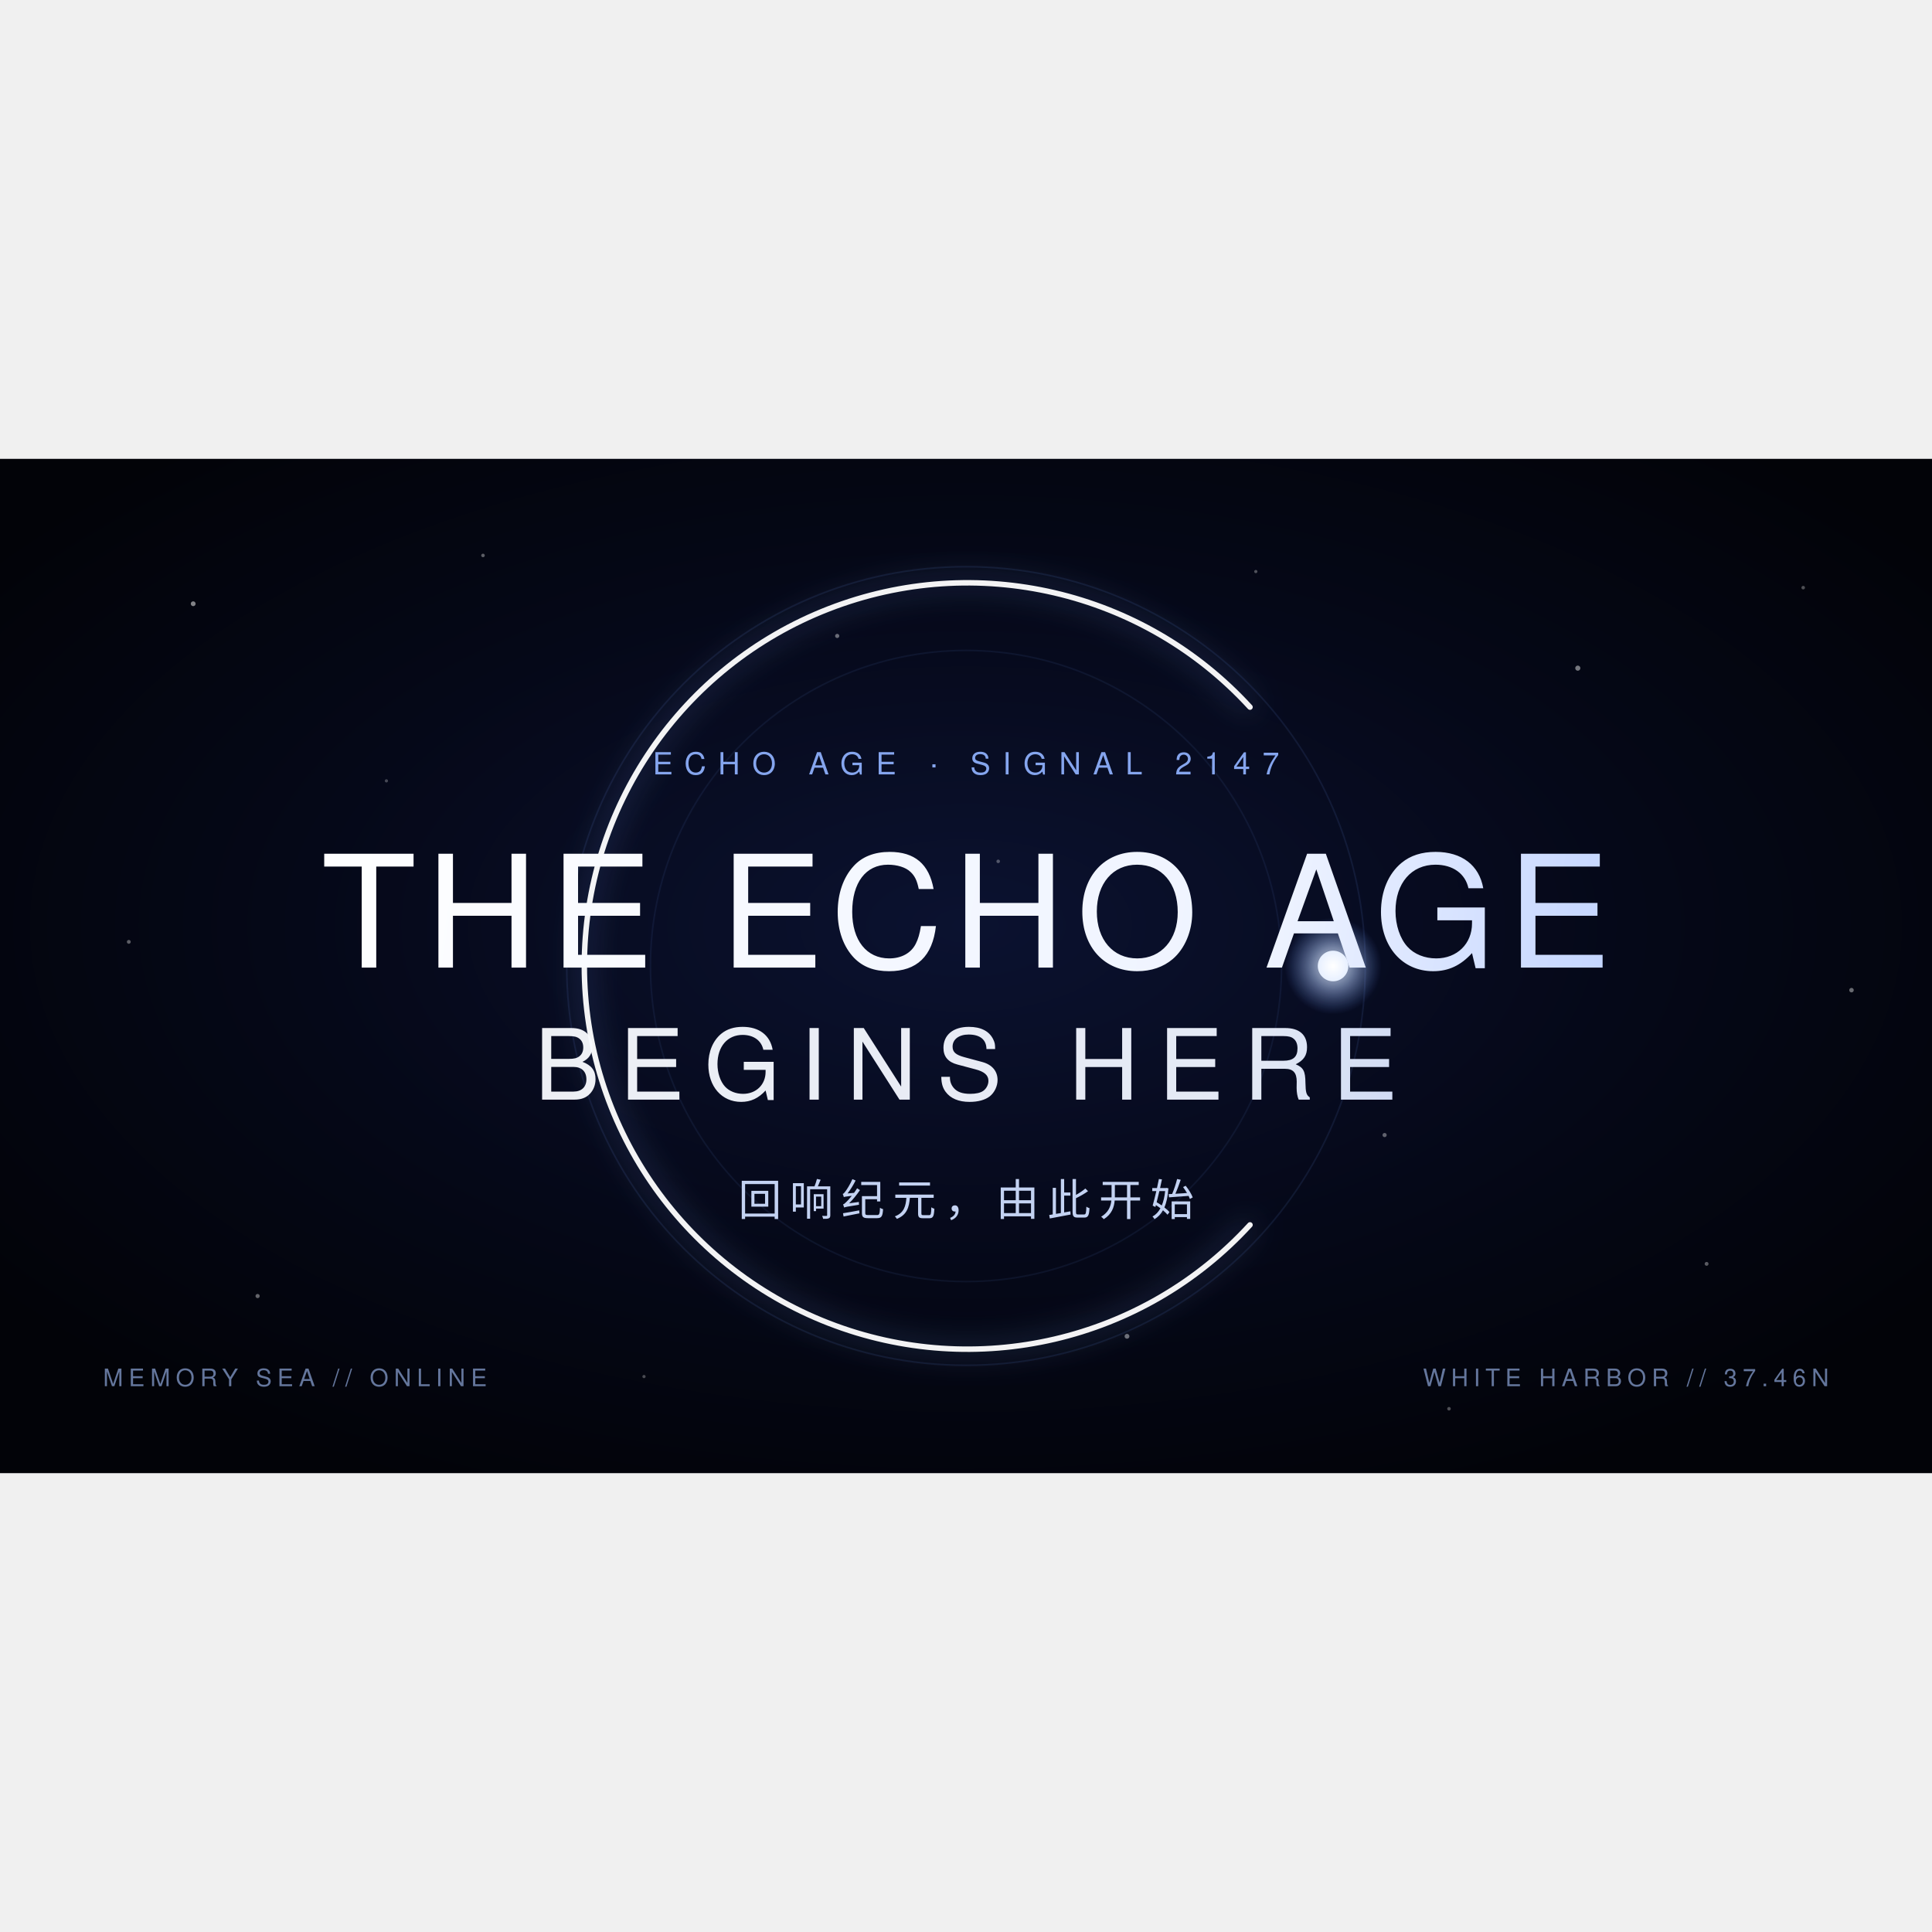
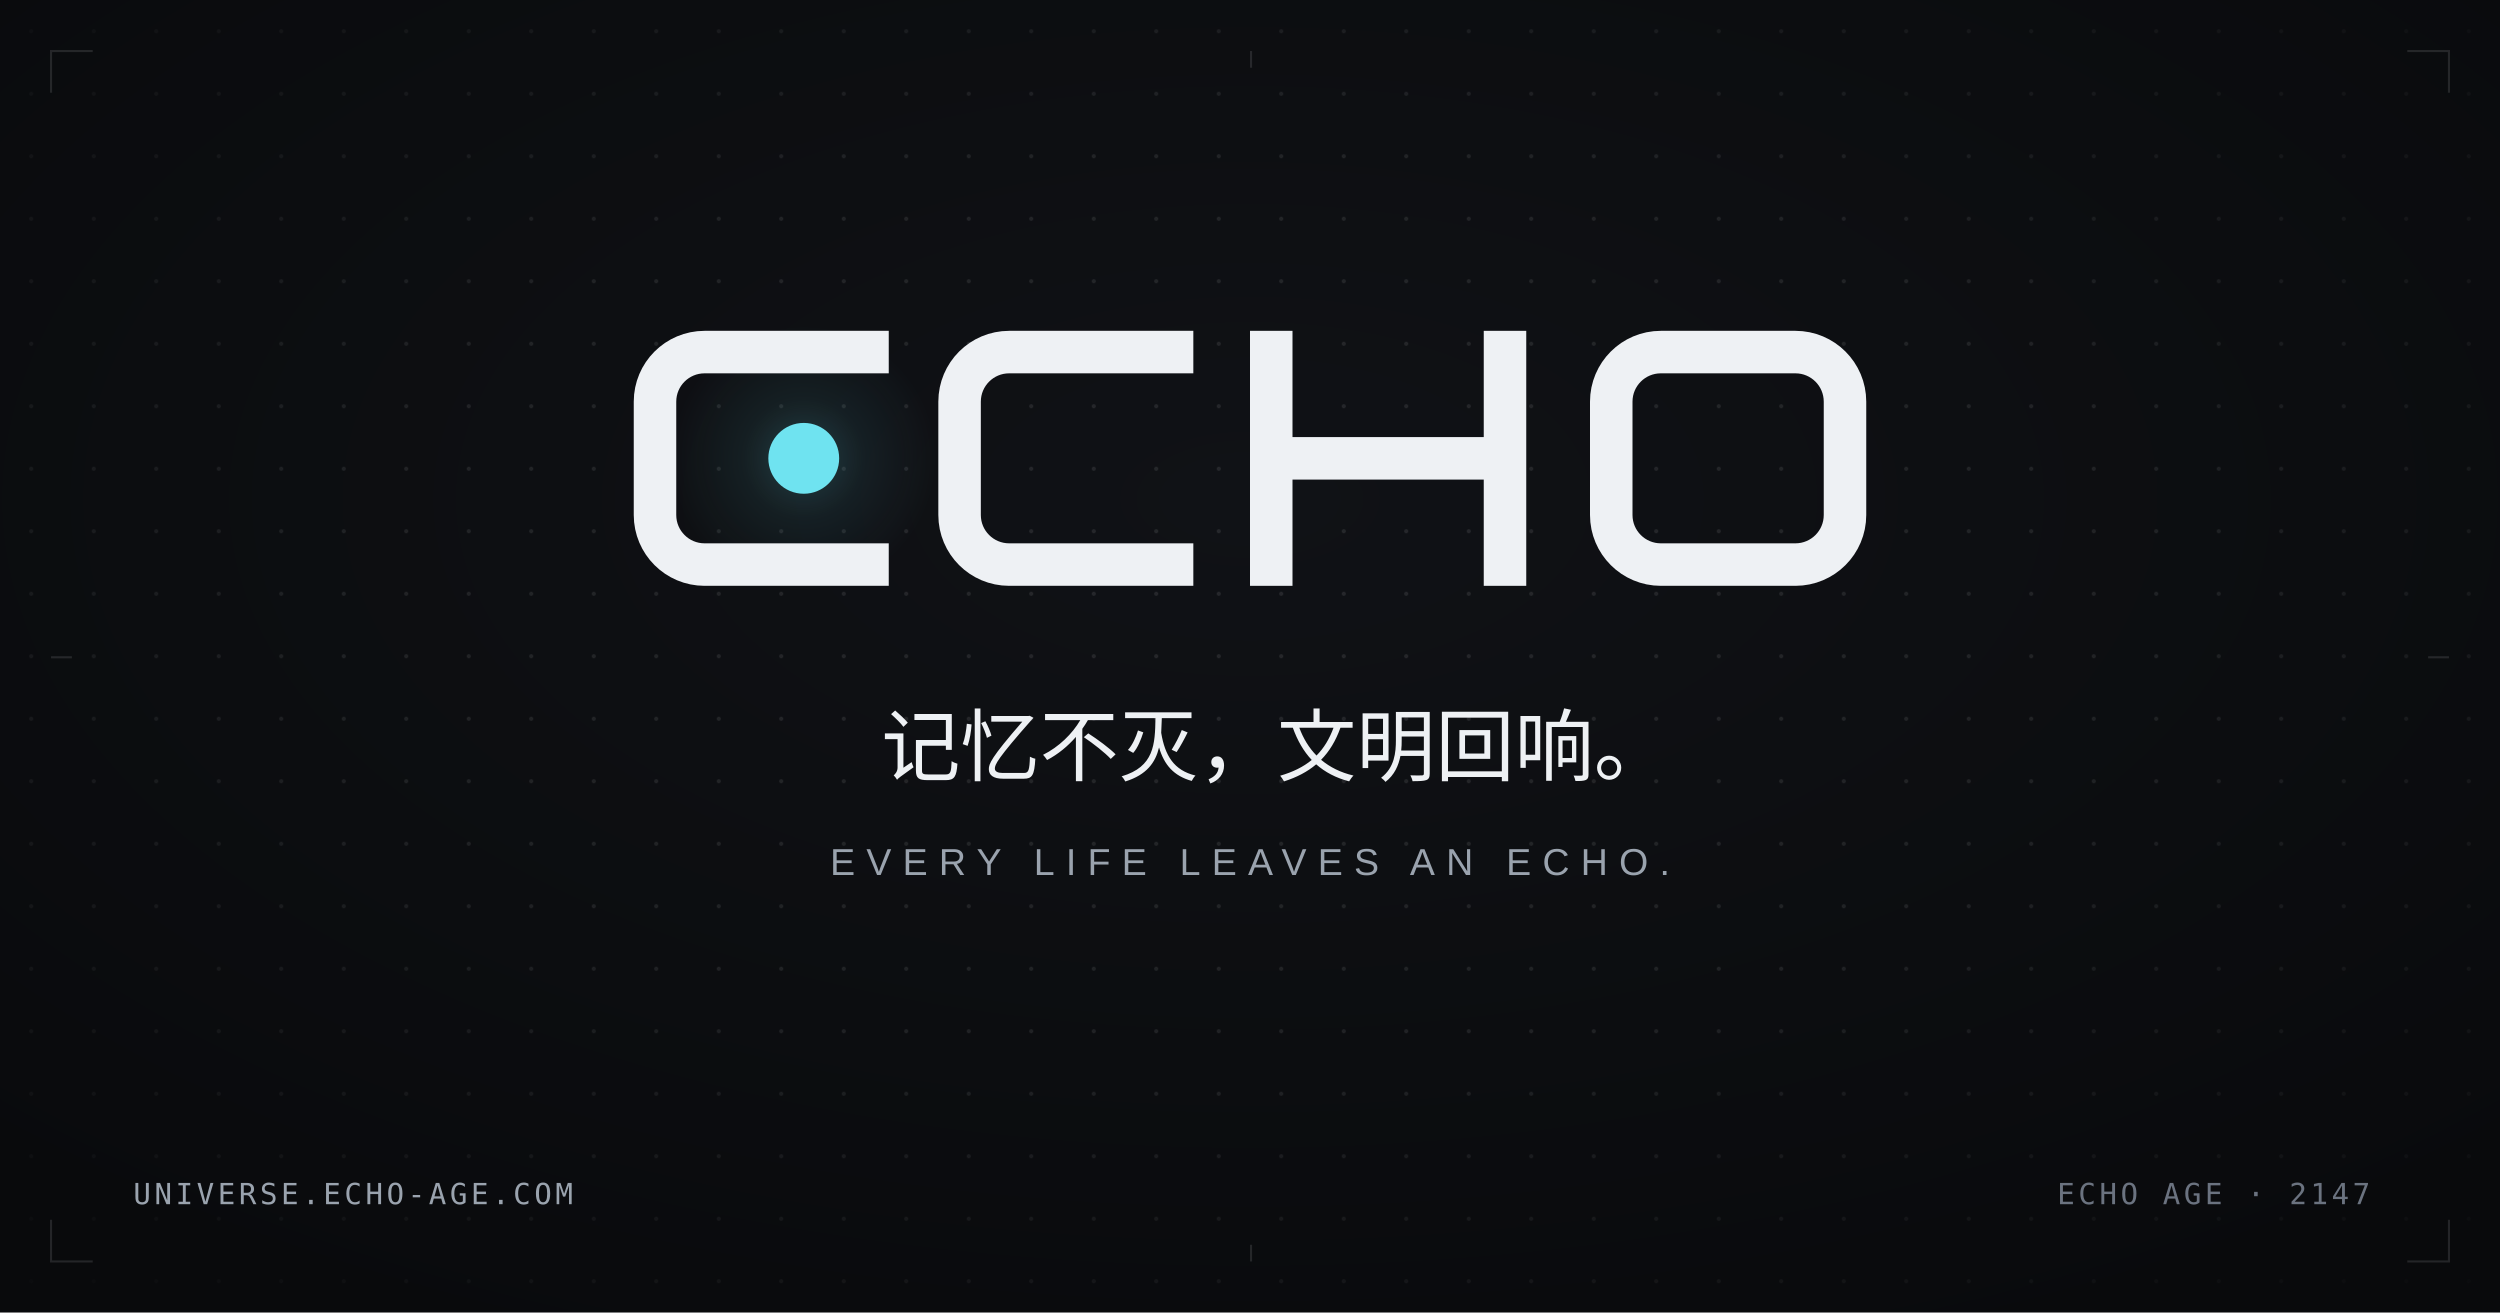
- <svg xmlns="http://www.w3.org/2000/svg" width="1200" height="1200" viewBox="0 -285 1200 1200">
+ <svg xmlns="http://www.w3.org/2000/svg" width="1200" height="630" viewBox="0 0 1200 630">
  <defs>
-     <radialGradient id="bg" cx="50%" cy="46%" r="62%">
-       <stop offset="0" stop-color="#0b1230" />
-       <stop offset="0.55" stop-color="#050818" />
-       <stop offset="1" stop-color="#020308" />
+     <radialGradient id="ground" cx="50%" cy="38%" r="72%">
+       <stop offset="0" stop-color="#101216" />
+       <stop offset="1" stop-color="#090A0C" />
    </radialGradient>
-     <linearGradient id="ring" x1="360" y1="150" x2="840" y2="500" gradientUnits="userSpaceOnUse">
-       <stop offset="0" stop-color="#ffffff" stop-opacity="0.95" />
-       <stop offset="0.5" stop-color="#cfe0ff" stop-opacity="0.7" />
-       <stop offset="1" stop-color="#6f9cff" stop-opacity="0.45" />
-     </linearGradient>
-     <linearGradient id="word" x1="150" y1="250" x2="1050" y2="400" gradientUnits="userSpaceOnUse">
-       <stop offset="0" stop-color="#ffffff" />
-       <stop offset="0.7" stop-color="#eef3ff" />
-       <stop offset="1" stop-color="#b7ccff" />
-     </linearGradient>
-     <radialGradient id="core" cx="50%" cy="50%" r="50%">
-       <stop offset="0" stop-color="#ffffff" />
-       <stop offset="0.35" stop-color="#cfe0ff" />
-       <stop offset="1" stop-color="#6f9cff" stop-opacity="0" />
+     <pattern id="grid" width="30" height="30" patternUnits="userSpaceOnUse">
+       <circle cx="15" cy="15" r="1" fill="#EEF1F4" />
+     </pattern>
+     <radialGradient id="grid-fade" cx="50%" cy="46%" r="70%">
+       <stop offset="0" stop-color="#FFFFFF" stop-opacity="1" />
+       <stop offset="0.5" stop-color="#FFFFFF" stop-opacity="0.9" />
+       <stop offset="1" stop-color="#FFFFFF" stop-opacity="0.1" />
    </radialGradient>
-     <filter id="glow" x="-50%" y="-50%" width="200%" height="200%">
-       <feGaussianBlur stdDeviation="9" result="b" />
-       <feFlood flood-color="#78a8ff" flood-opacity="0.5" result="c" />
-       <feComposite in="c" in2="b" operator="in" result="h" />
-       <feMerge>
-         <feMergeNode in="h" />
-         <feMergeNode in="SourceGraphic" />
-       </feMerge>
-     </filter>
+     <mask id="grid-mask" maskUnits="userSpaceOnUse" x="0" y="0" width="1200" height="630">
+       <rect width="1200" height="630" fill="url(#grid-fade)" />
+     </mask>
+     <radialGradient id="core-halo" cx="50%" cy="50%" r="50%">
+       <stop offset="0" stop-color="#6FE3F0" stop-opacity="0.22" />
+       <stop offset="0.45" stop-color="#6FE3F0" stop-opacity="0.07" />
+       <stop offset="1" stop-color="#6FE3F0" stop-opacity="0" />
+     </radialGradient>
  </defs>
-   <rect width="1200" height="630" fill="url(#bg)" />
-   <g fill="#ffffff">
-     <circle cx="120" cy="90" r="1.5" opacity="0.5" />
-     <circle cx="300" cy="60" r="1.1" opacity="0.35" />
-     <circle cx="520" cy="110" r="1.3" opacity="0.4" />
-     <circle cx="780" cy="70" r="1" opacity="0.3" />
-     <circle cx="980" cy="130" r="1.6" opacity="0.45" />
-     <circle cx="1120" cy="80" r="1.1" opacity="0.3" />
-     <circle cx="80" cy="300" r="1.2" opacity="0.35" />
-     <circle cx="1150" cy="330" r="1.4" opacity="0.4" />
-     <circle cx="160" cy="520" r="1.3" opacity="0.38" />
-     <circle cx="400" cy="570" r="1" opacity="0.28" />
-     <circle cx="700" cy="545" r="1.5" opacity="0.42" />
-     <circle cx="900" cy="590" r="1.1" opacity="0.3" />
-     <circle cx="1060" cy="500" r="1.2" opacity="0.34" />
-     <circle cx="240" cy="200" r="1" opacity="0.26" />
-     <circle cx="620" cy="250" r="1.1" opacity="0.3" />
-     <circle cx="860" cy="420" r="1.3" opacity="0.36" />
+   <rect width="1200" height="630" fill="url(#ground)" />
+   <rect width="1200" height="630" fill="url(#grid)" opacity="0.1" mask="url(#grid-mask)" />
+   <g fill="none" stroke="#EEF1F4" stroke-width="1" opacity="0.12">
+     <path d="M24.5 44.5v-20h20M1155.5 24.5h20v20M1175.5 585.5v20h-20M44.5 605.5h-20v-20" />
+     <path d="M24.5 315.5h10M1165.5 315.5h10M600.5 24.5v8M600.5 597.5v8" />
  </g>
-   <g transform="translate(600 315)">
-     <circle r="248" fill="none" stroke="#4c6bb0" stroke-width="1" opacity="0.16" />
-     <circle r="196" fill="none" stroke="#4c6bb0" stroke-width="1" opacity="0.12" />
-     <g filter="url(#glow)">
-       <path d="M 176.4 -160.8 A 238 238 0 1 0 176.4 160.8" fill="none" stroke="url(#ring)" stroke-width="3.4" stroke-linecap="round" />
-       <circle cx="228" cy="0" r="9.5" fill="#ffffff" />
+   <circle cx="385.8" cy="220" r="64" fill="url(#core-halo)" />
+   <g transform="translate(256.6 111.2) scale(3.4)">
+     <g fill="none" stroke="#EEF1F4" stroke-width="6">
+       <path d="M50 17H24a7 7 0 0 0-7 7v16a7 7 0 0 0 7 7h26" />
+       <path d="M93 17H67a7 7 0 0 0-7 7v16a7 7 0 0 0 7 7h26" />
+       <path d="M104 14v36M137 14v36M104 32h33" />
+       <rect x="152" y="17" width="33" height="30" rx="7" />
    </g>
-     <circle cx="228" cy="0" r="30" fill="url(#core)" opacity="0.55" />
+     <circle cx="38" cy="32" r="5" fill="#6FE3F0" />
  </g>
-   <g text-anchor="middle" font-family="Helvetica Neue, Helvetica, Arial, sans-serif">
-     <text x="600" y="196" fill="#8fb2ff" font-size="19" font-weight="500" letter-spacing="7.5" opacity="0.92">ECHO AGE · SIGNAL 2147</text>
-     <text x="600" y="316" fill="url(#word)" font-size="97" font-weight="200" letter-spacing="7">THE ECHO AGE</text>
-     <text x="600" y="398" fill="url(#word)" font-size="61" font-weight="300" letter-spacing="12" opacity="0.95">BEGINS HERE</text>
-     <text x="600" y="470" fill="#c3d2f2" font-size="27" font-weight="400" letter-spacing="5">回响纪元，由此开始</text>
-   </g>
-   <g font-family="Helvetica Neue, Helvetica, Arial, sans-serif" font-size="15" letter-spacing="3.4" fill="#64769c">
-     <text x="64" y="576">MEMORY SEA // ONLINE</text>
-     <text x="1136" y="576" text-anchor="end">WHITE HARBOR // 37.46N</text>
+   <text x="613" y="372" text-anchor="middle" fill="#EEF1F4" font-size="38" font-weight="400" font-family="'Microsoft YaHei', 'PingFang SC', 'Noto Sans SC', sans-serif">记忆不灭，文明回响。</text>
+   <text x="600" y="420" text-anchor="middle" fill="#9AA3AE" font-size="18" font-weight="400" letter-spacing="5.4" font-family="'Segoe UI', Arial, sans-serif">EVERY LIFE LEAVES AN ECHO.</text>
+   <g font-family="'JetBrains Mono', 'Cascadia Code', Consolas, monospace" font-size="14" letter-spacing="1.7">
+     <text x="64" y="578" fill="#9AA3AE">UNIVERSE.ECHO-AGE.COM</text>
+     <text x="1137.7" y="578" text-anchor="end" fill="#6B7380">ECHO AGE · 2147</text>
  </g>
</svg>
